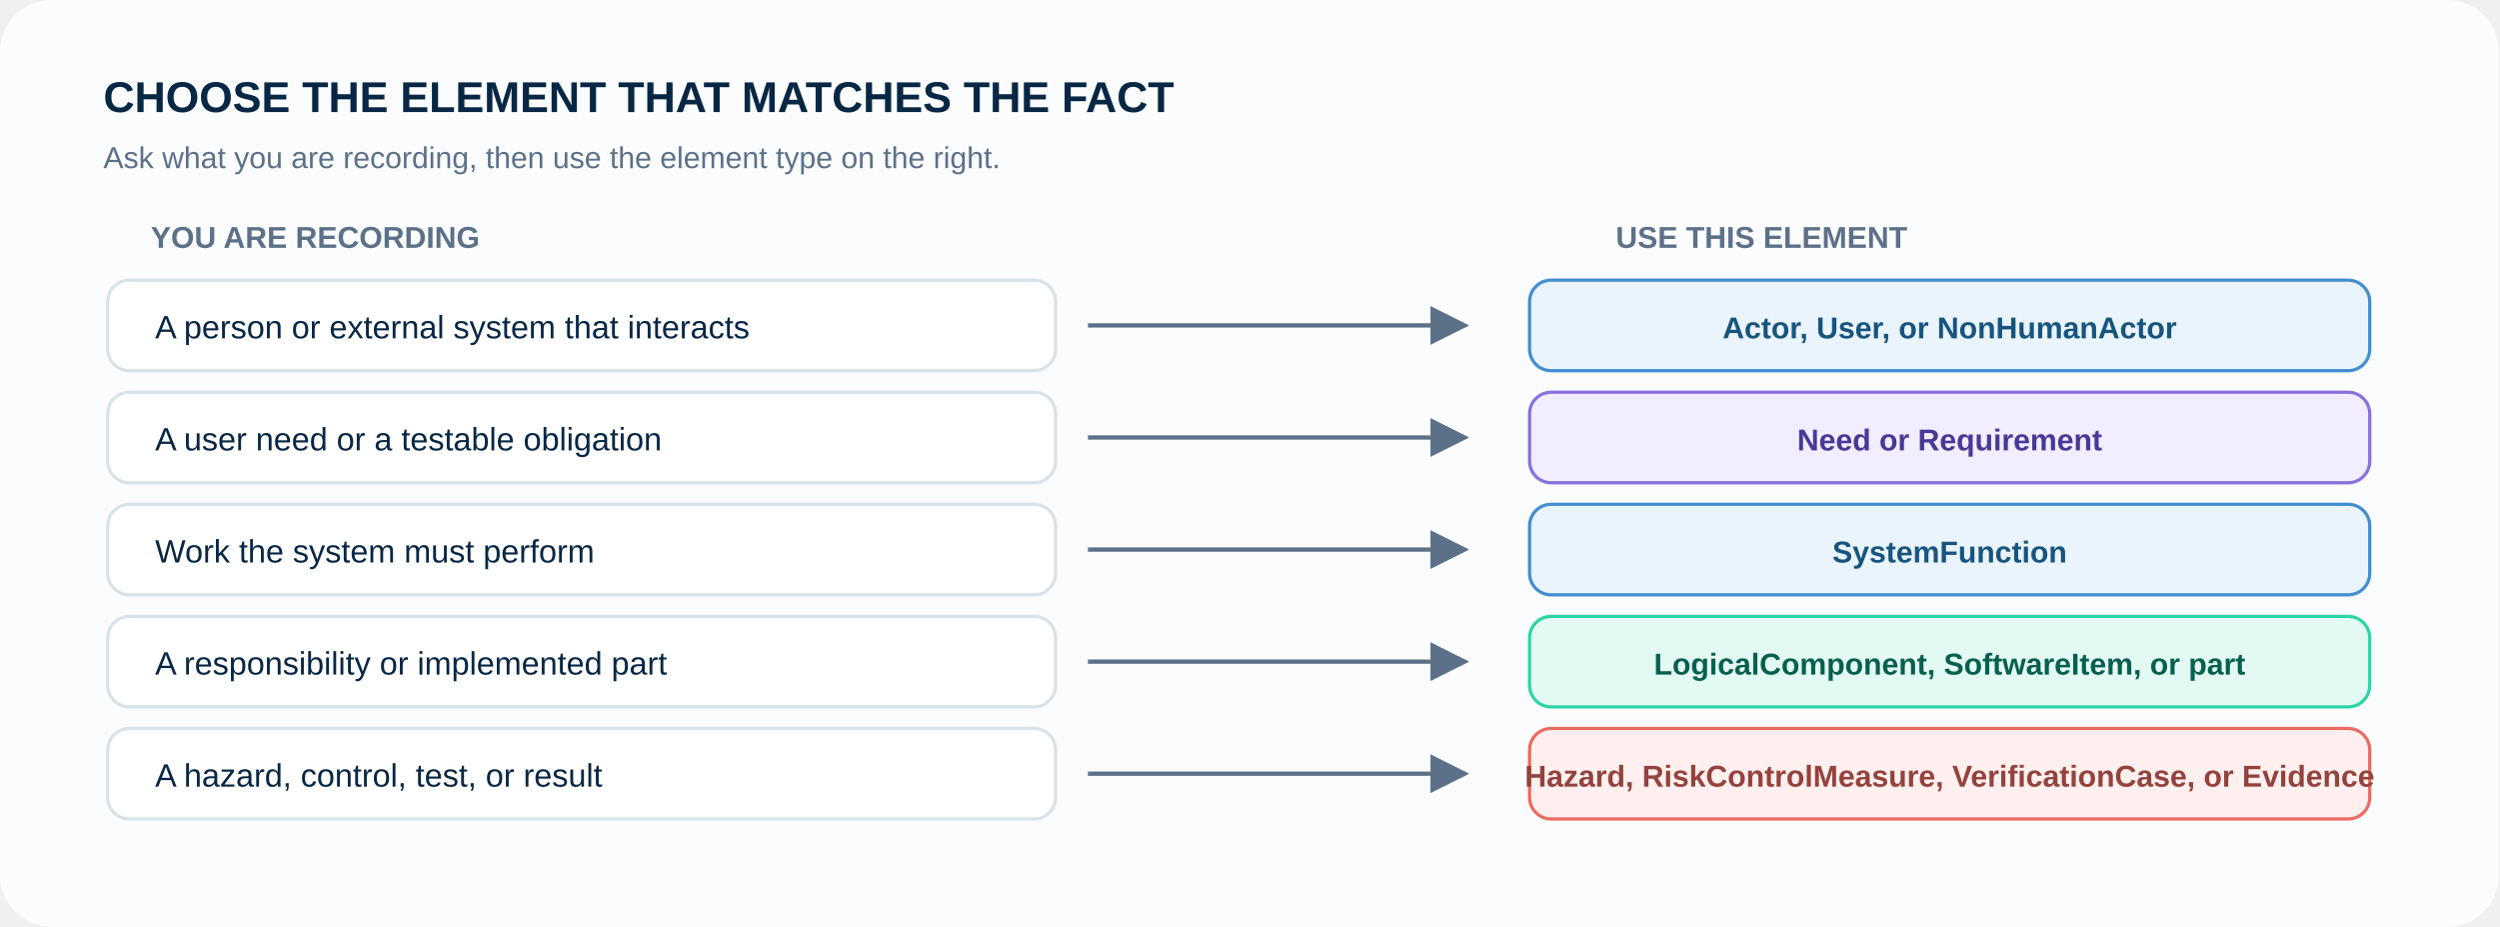
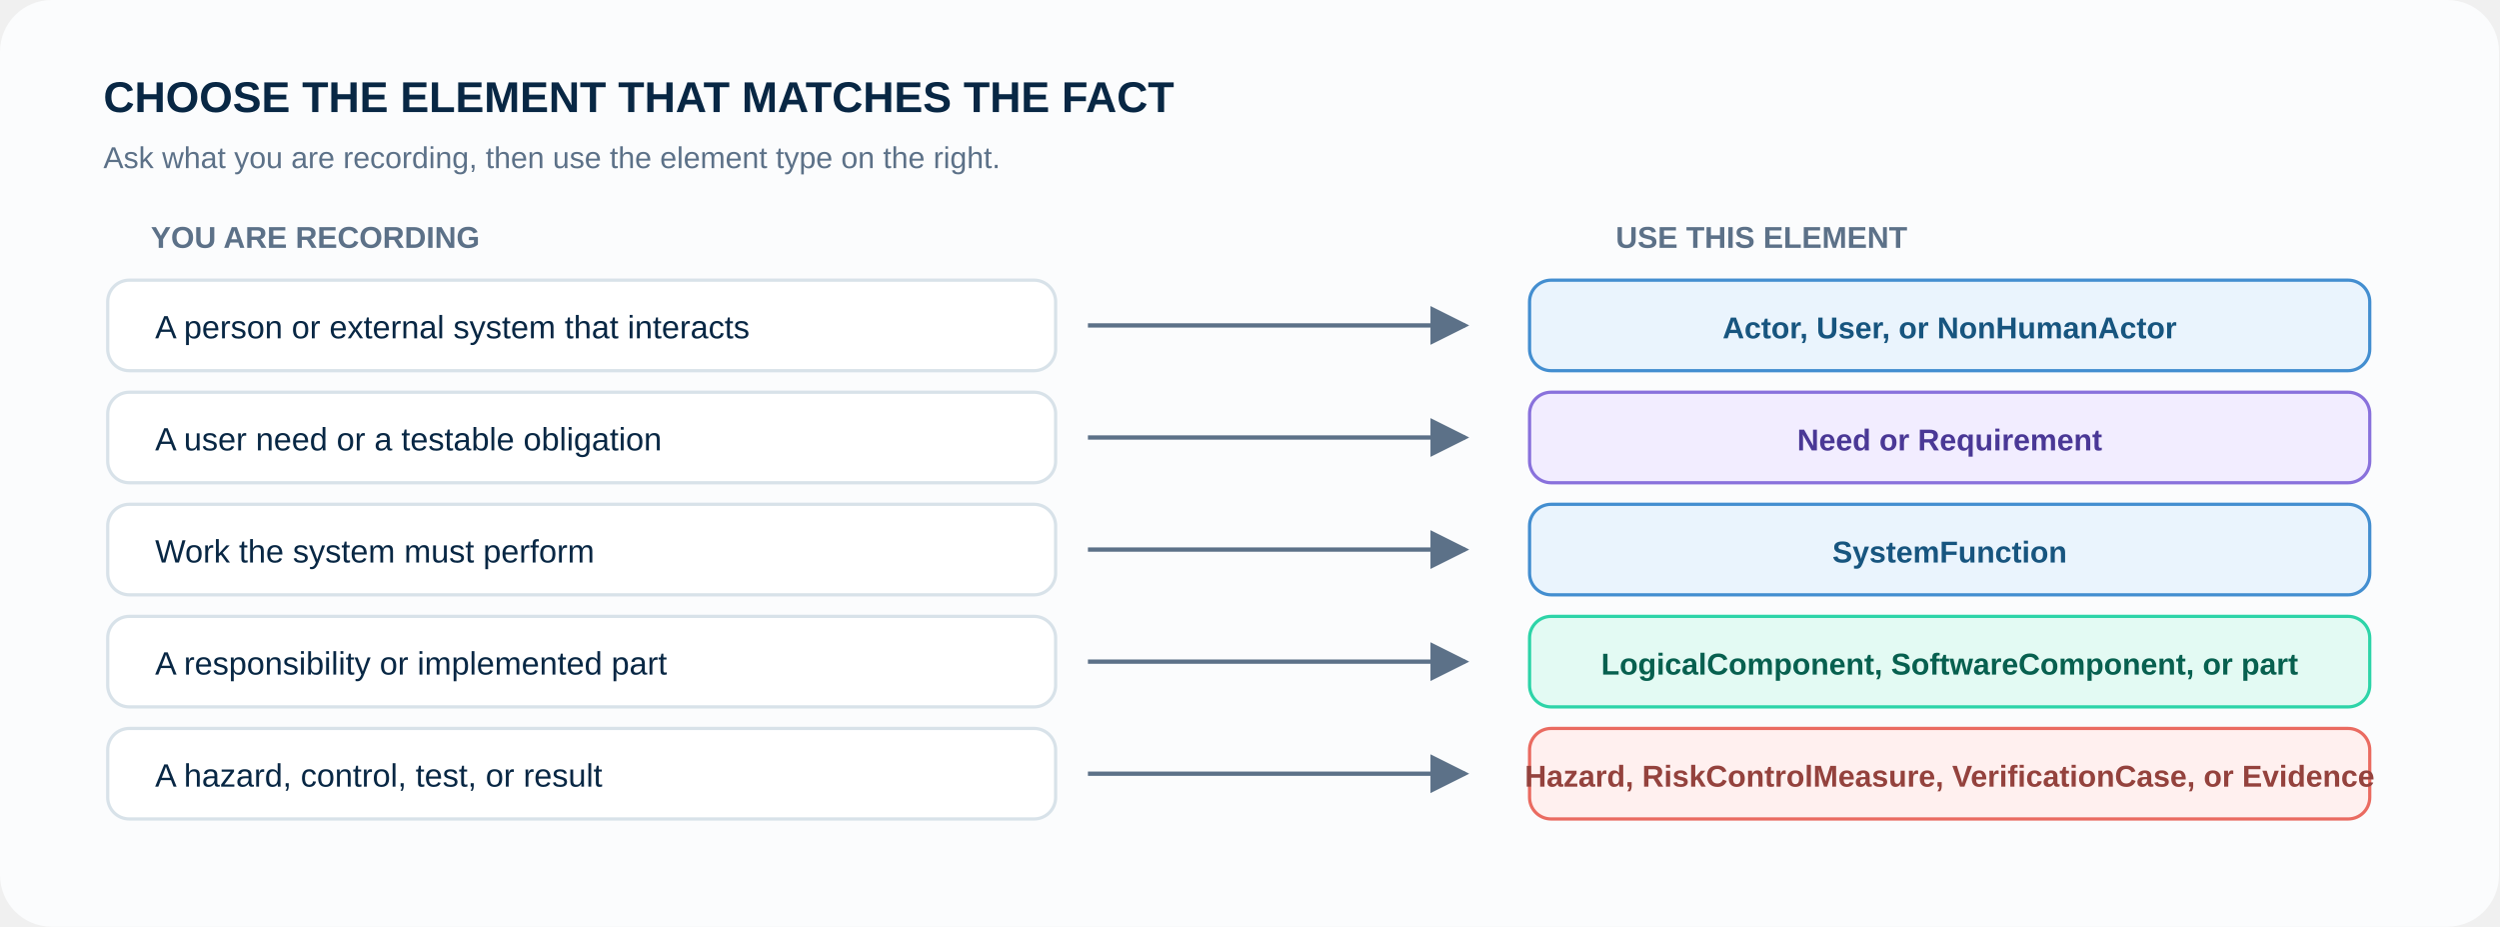
<svg xmlns="http://www.w3.org/2000/svg" width="1160" height="430" viewBox="0 0 1160 430" role="img" aria-labelledby="title desc">
  <defs>
    <marker id="arrow" markerWidth="9" markerHeight="9" refX="8" refY="4.5" orient="auto">
      <path d="M0 0L9 4.5L0 9Z" fill="#5c7188" />
    </marker>
  </defs>
  <rect width="1160" height="430" rx="24" fill="#fbfcfd" />
  <g font-family="Nunito,Arial,sans-serif">
    <text x="48" y="52" font-size="20" font-weight="850" fill="#082744">CHOOSE THE ELEMENT THAT MATCHES THE FACT</text>
    <text x="48" y="78" font-size="14" fill="#5c7188">Ask what you are recording, then use the element type on the right.</text>
  </g>
  <g font-family="Nunito,Arial,sans-serif" font-size="14">
    <text x="70" y="115" font-weight="850" fill="#5c7188">YOU ARE RECORDING</text>
    <text x="750" y="115" font-weight="850" fill="#5c7188">USE THIS ELEMENT</text>
  </g>
  <g font-family="Nunito,Arial,sans-serif">
    <g fill="#ffffff" stroke="#d8e2e9" stroke-width="1.5">
      <rect x="50" y="130" width="440" height="42" rx="10" />
      <rect x="50" y="182" width="440" height="42" rx="10" />
      <rect x="50" y="234" width="440" height="42" rx="10" />
      <rect x="50" y="286" width="440" height="42" rx="10" />
      <rect x="50" y="338" width="440" height="42" rx="10" />
    </g>
    <g font-size="15" fill="#082744">
      <text x="72" y="157">A person or external system that interacts</text>
      <text x="72" y="209">A user need or a testable obligation</text>
      <text x="72" y="261">Work the system must perform</text>
      <text x="72" y="313">A responsibility or implemented part</text>
      <text x="72" y="365">A hazard, control, test, or result</text>
    </g>
    <g stroke="#5c7188" stroke-width="2" marker-end="url(#arrow)">
      <path d="M505 151H680" />
      <path d="M505 203H680" />
      <path d="M505 255H680" />
      <path d="M505 307H680" />
      <path d="M505 359H680" />
    </g>
    <g font-size="14" font-weight="800" text-anchor="middle">
      <rect x="710" y="130" width="390" height="42" rx="10" fill="#eaf4fd" stroke="#438ed0" stroke-width="1.5" />
      <text x="905" y="157" fill="#17557f">Actor, User, or NonHumanActor</text>
      <rect x="710" y="182" width="390" height="42" rx="10" fill="#f2edff" stroke="#8971dc" stroke-width="1.5" />
      <text x="905" y="209" fill="#4a3896">Need or Requirement</text>
      <rect x="710" y="234" width="390" height="42" rx="10" fill="#eaf4fd" stroke="#438ed0" stroke-width="1.5" />
      <text x="905" y="261" fill="#17557f">SystemFunction</text>
      <rect x="710" y="286" width="390" height="42" rx="10" fill="#e3faf3" stroke="#2dd4a8" stroke-width="1.5" />
-       <text x="905" y="313" fill="#07604f">LogicalComponent, SoftwareItem, or part</text>
+       <text x="905" y="313" fill="#07604f">LogicalComponent, SoftwareComponent, or part</text>
      <rect x="710" y="338" width="390" height="42" rx="10" fill="#fff0ef" stroke="#ea6b61" stroke-width="1.5" />
      <text x="905" y="365" fill="#94423d">Hazard, RiskControlMeasure, VerificationCase, or Evidence</text>
    </g>
  </g>
</svg>
